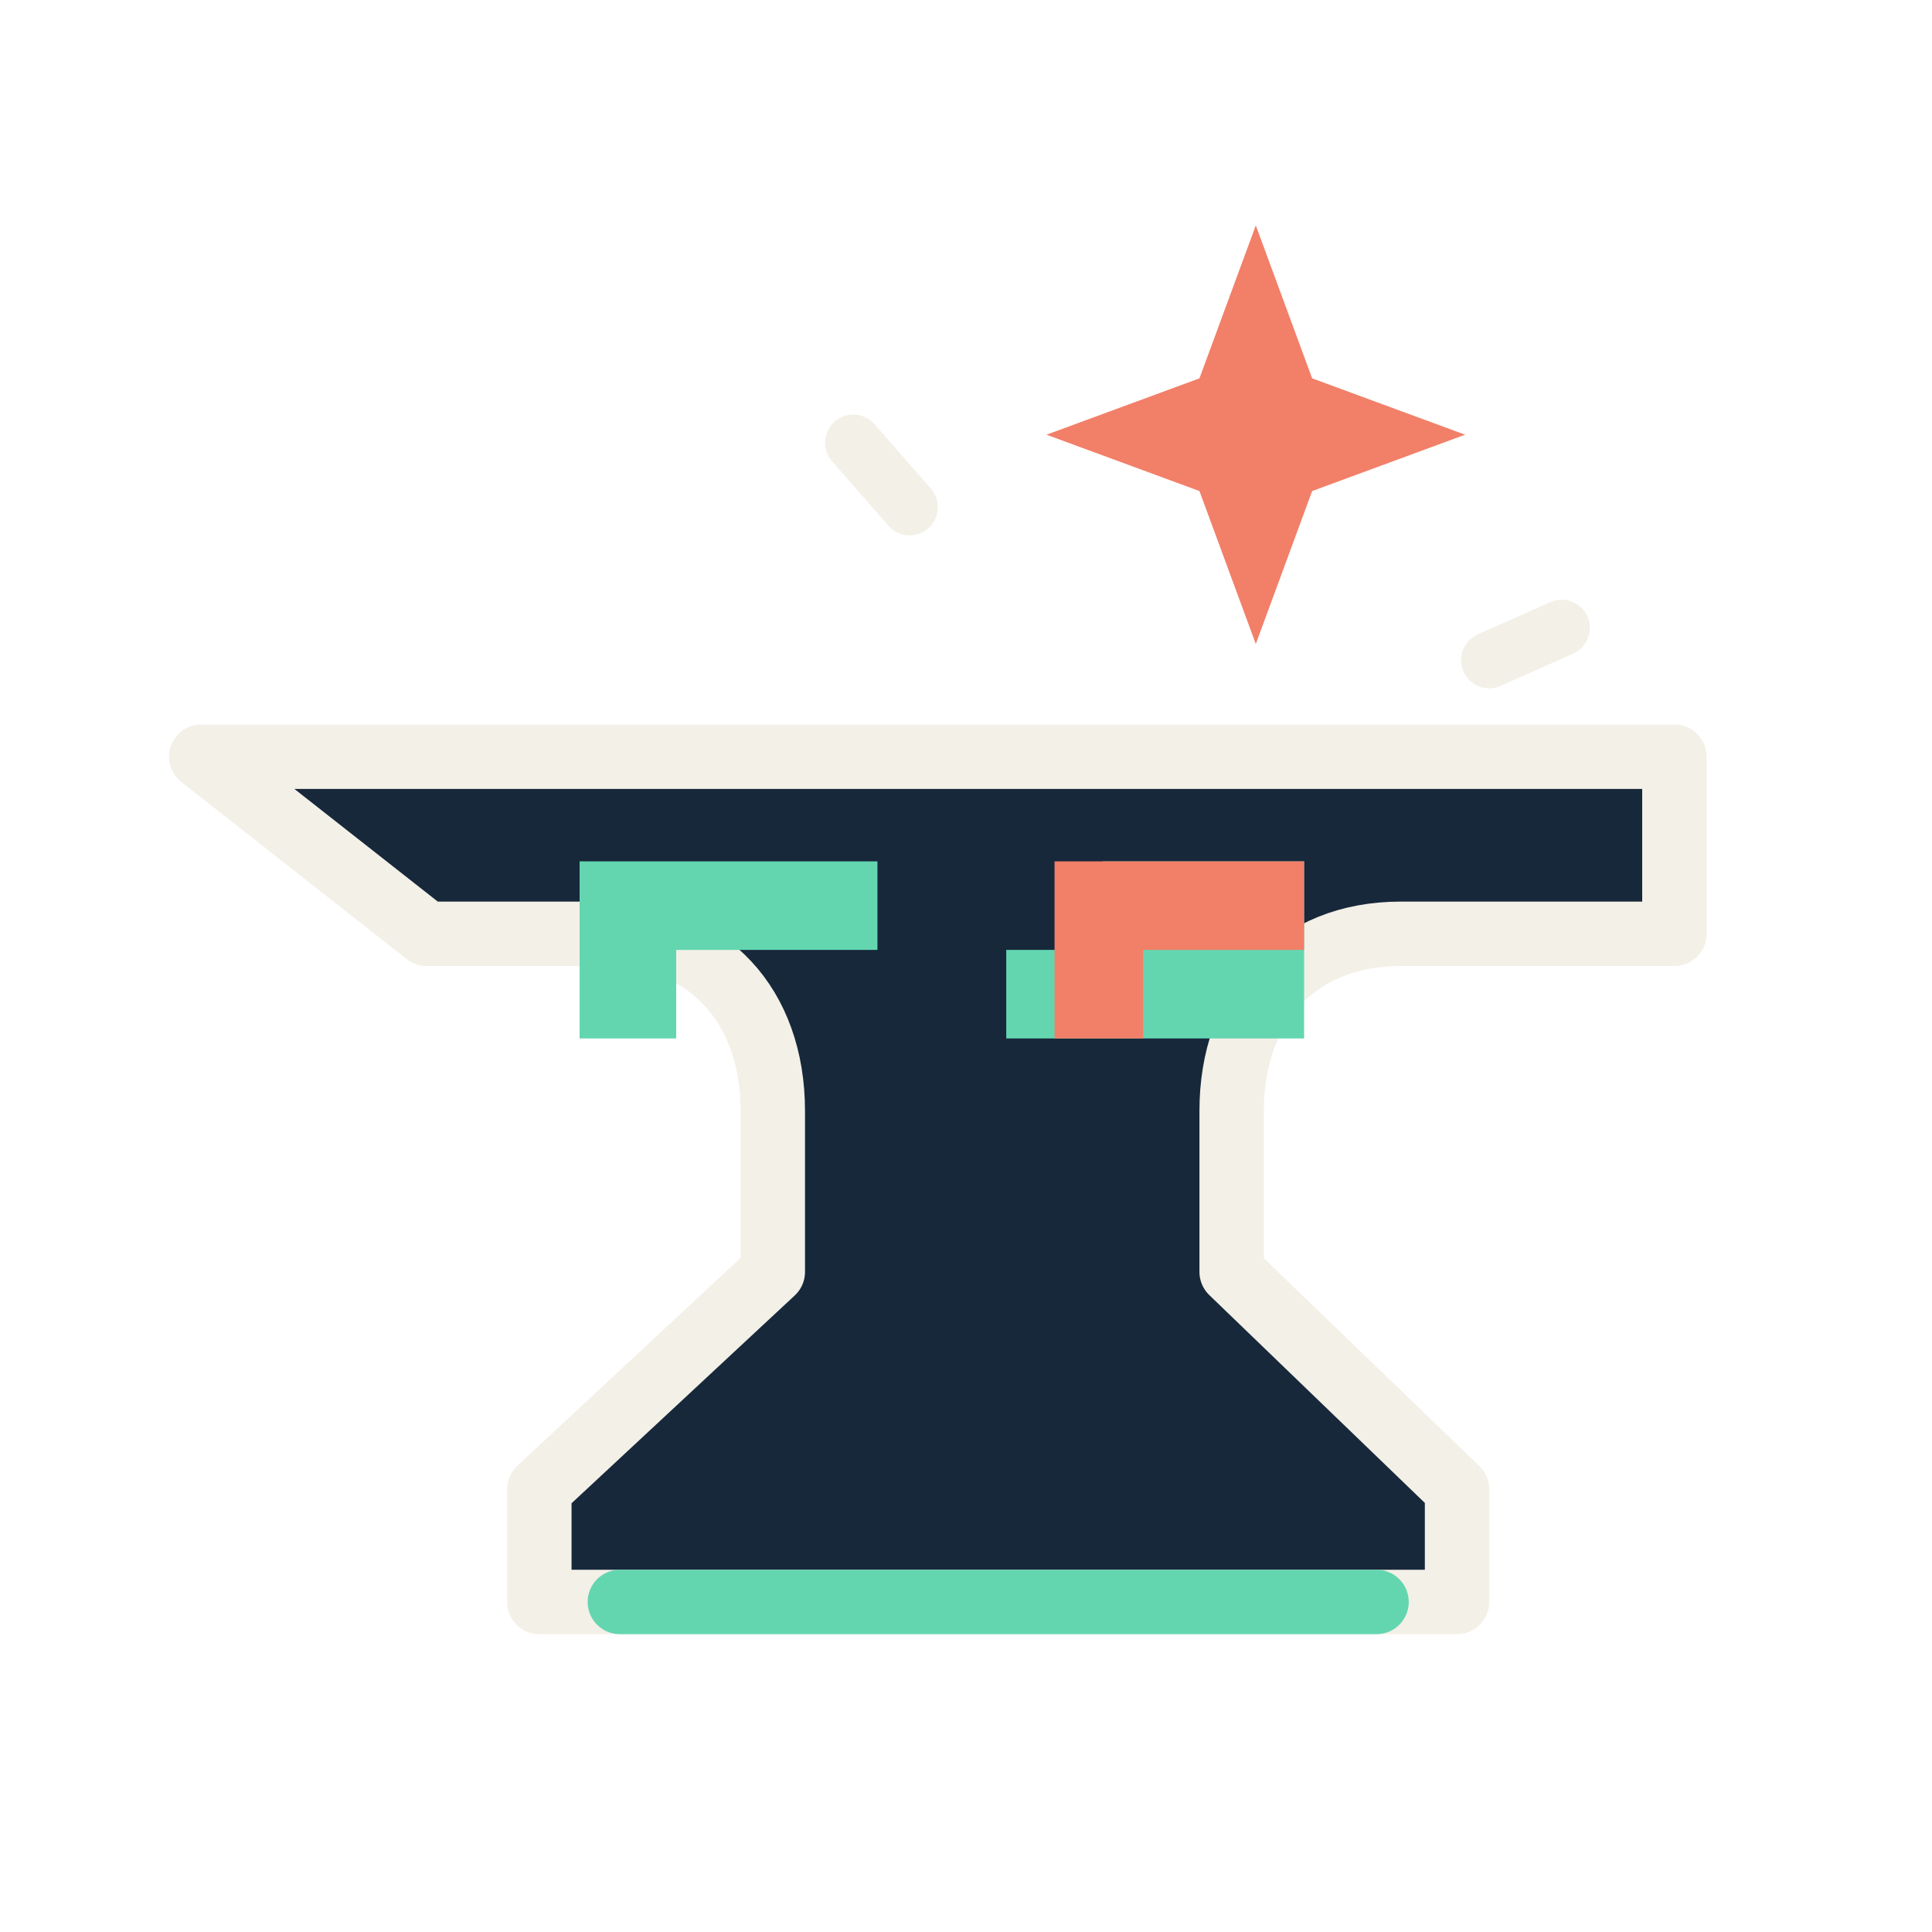
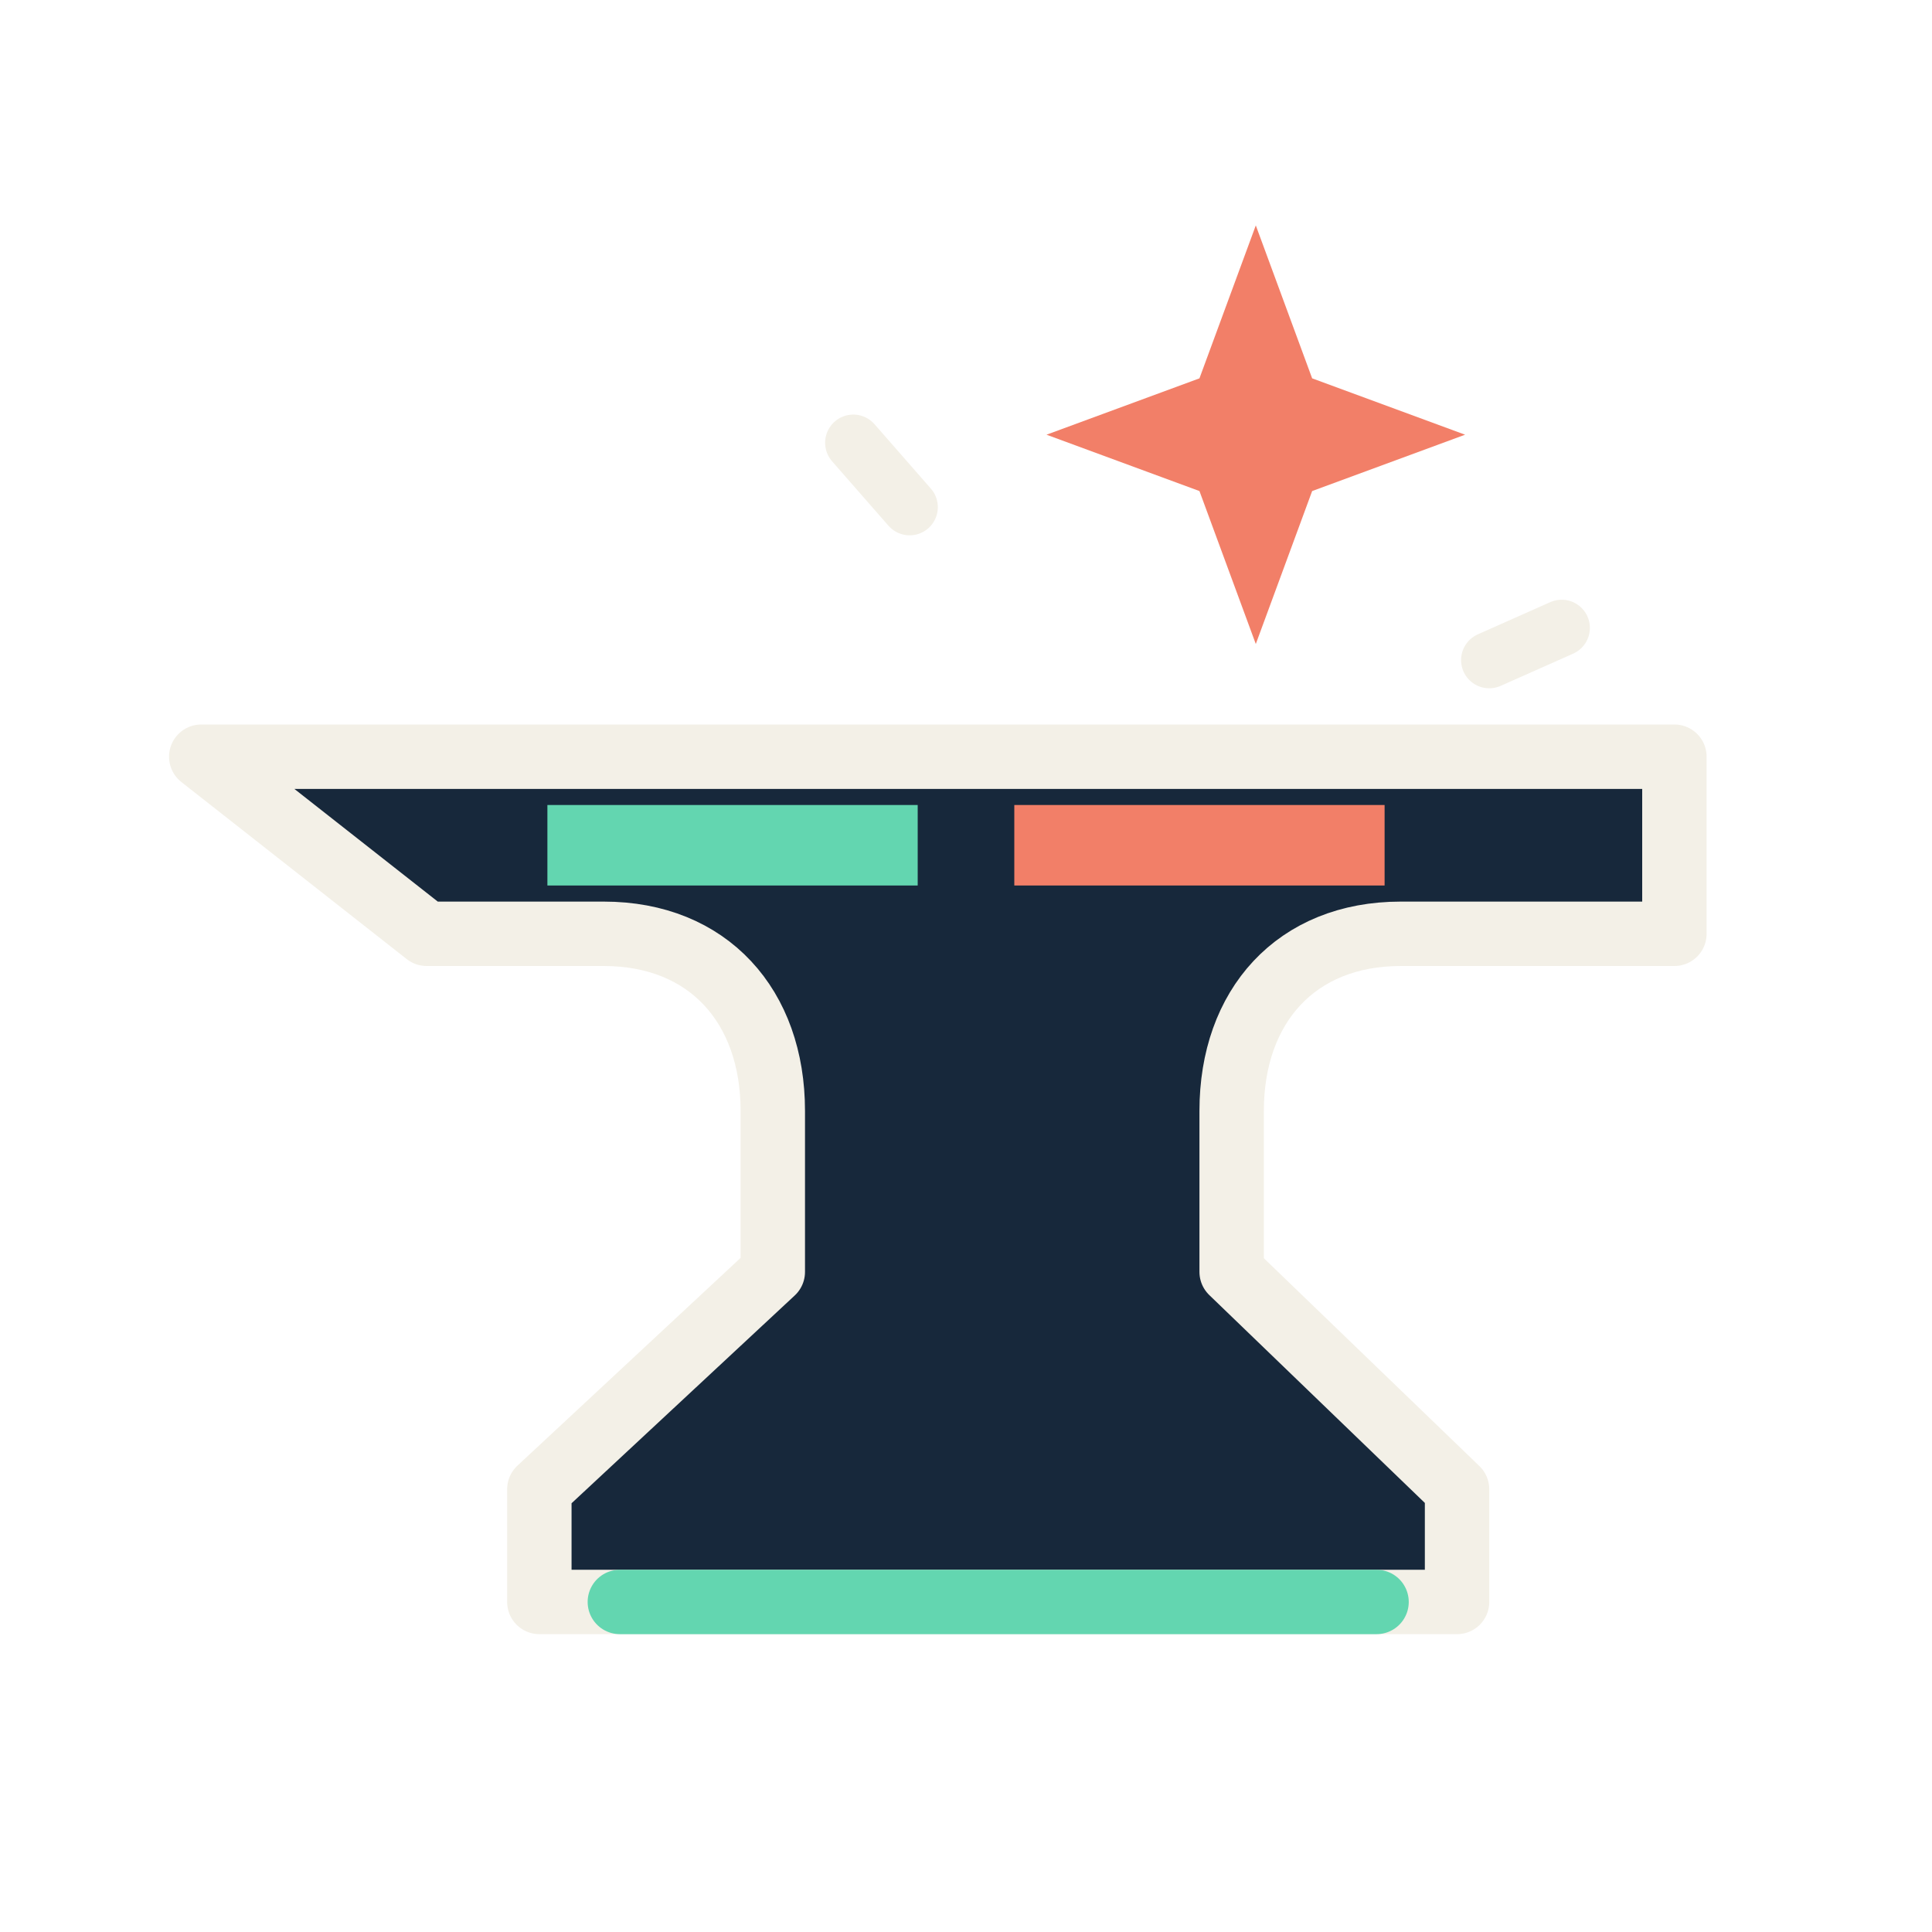
<svg xmlns="http://www.w3.org/2000/svg" viewBox="0 0 240 240" role="img" aria-labelledby="title">
  <path d="M25 94h183v22h-34c-13 0-21 9-21 22v20l28 27v14H67v-14l29-27v-20c0-13-8-22-21-22H53Z" fill="#17283B" stroke="#F3F0E7" stroke-width="8" stroke-linejoin="round" />
-   <path d="M72 107h37v11H84v11H72Zm65 0h25v11h-37v11h37v-11h-25Z" fill="#63D6B0" />
-   <path d="M131 107h31v11h-20v11h-11Z" fill="#F27F68" />
+   <path d="M68 100h46v10H68Z" fill="#63D6B0" />
+   <path d="M126 100h46v10h-46Z" fill="#F27F68" />
  <path d="m156 28 7 19 19 7-19 7-7 19-7-19-19-7 19-7Z" fill="#F27F68" />
  <path d="m106 55 7 8m72 19 9-4" fill="none" stroke="#F3F0E7" stroke-width="7" stroke-linecap="round" />
  <path d="M77 199h94" stroke="#63D6B0" stroke-width="8" stroke-linecap="round" />
</svg>
